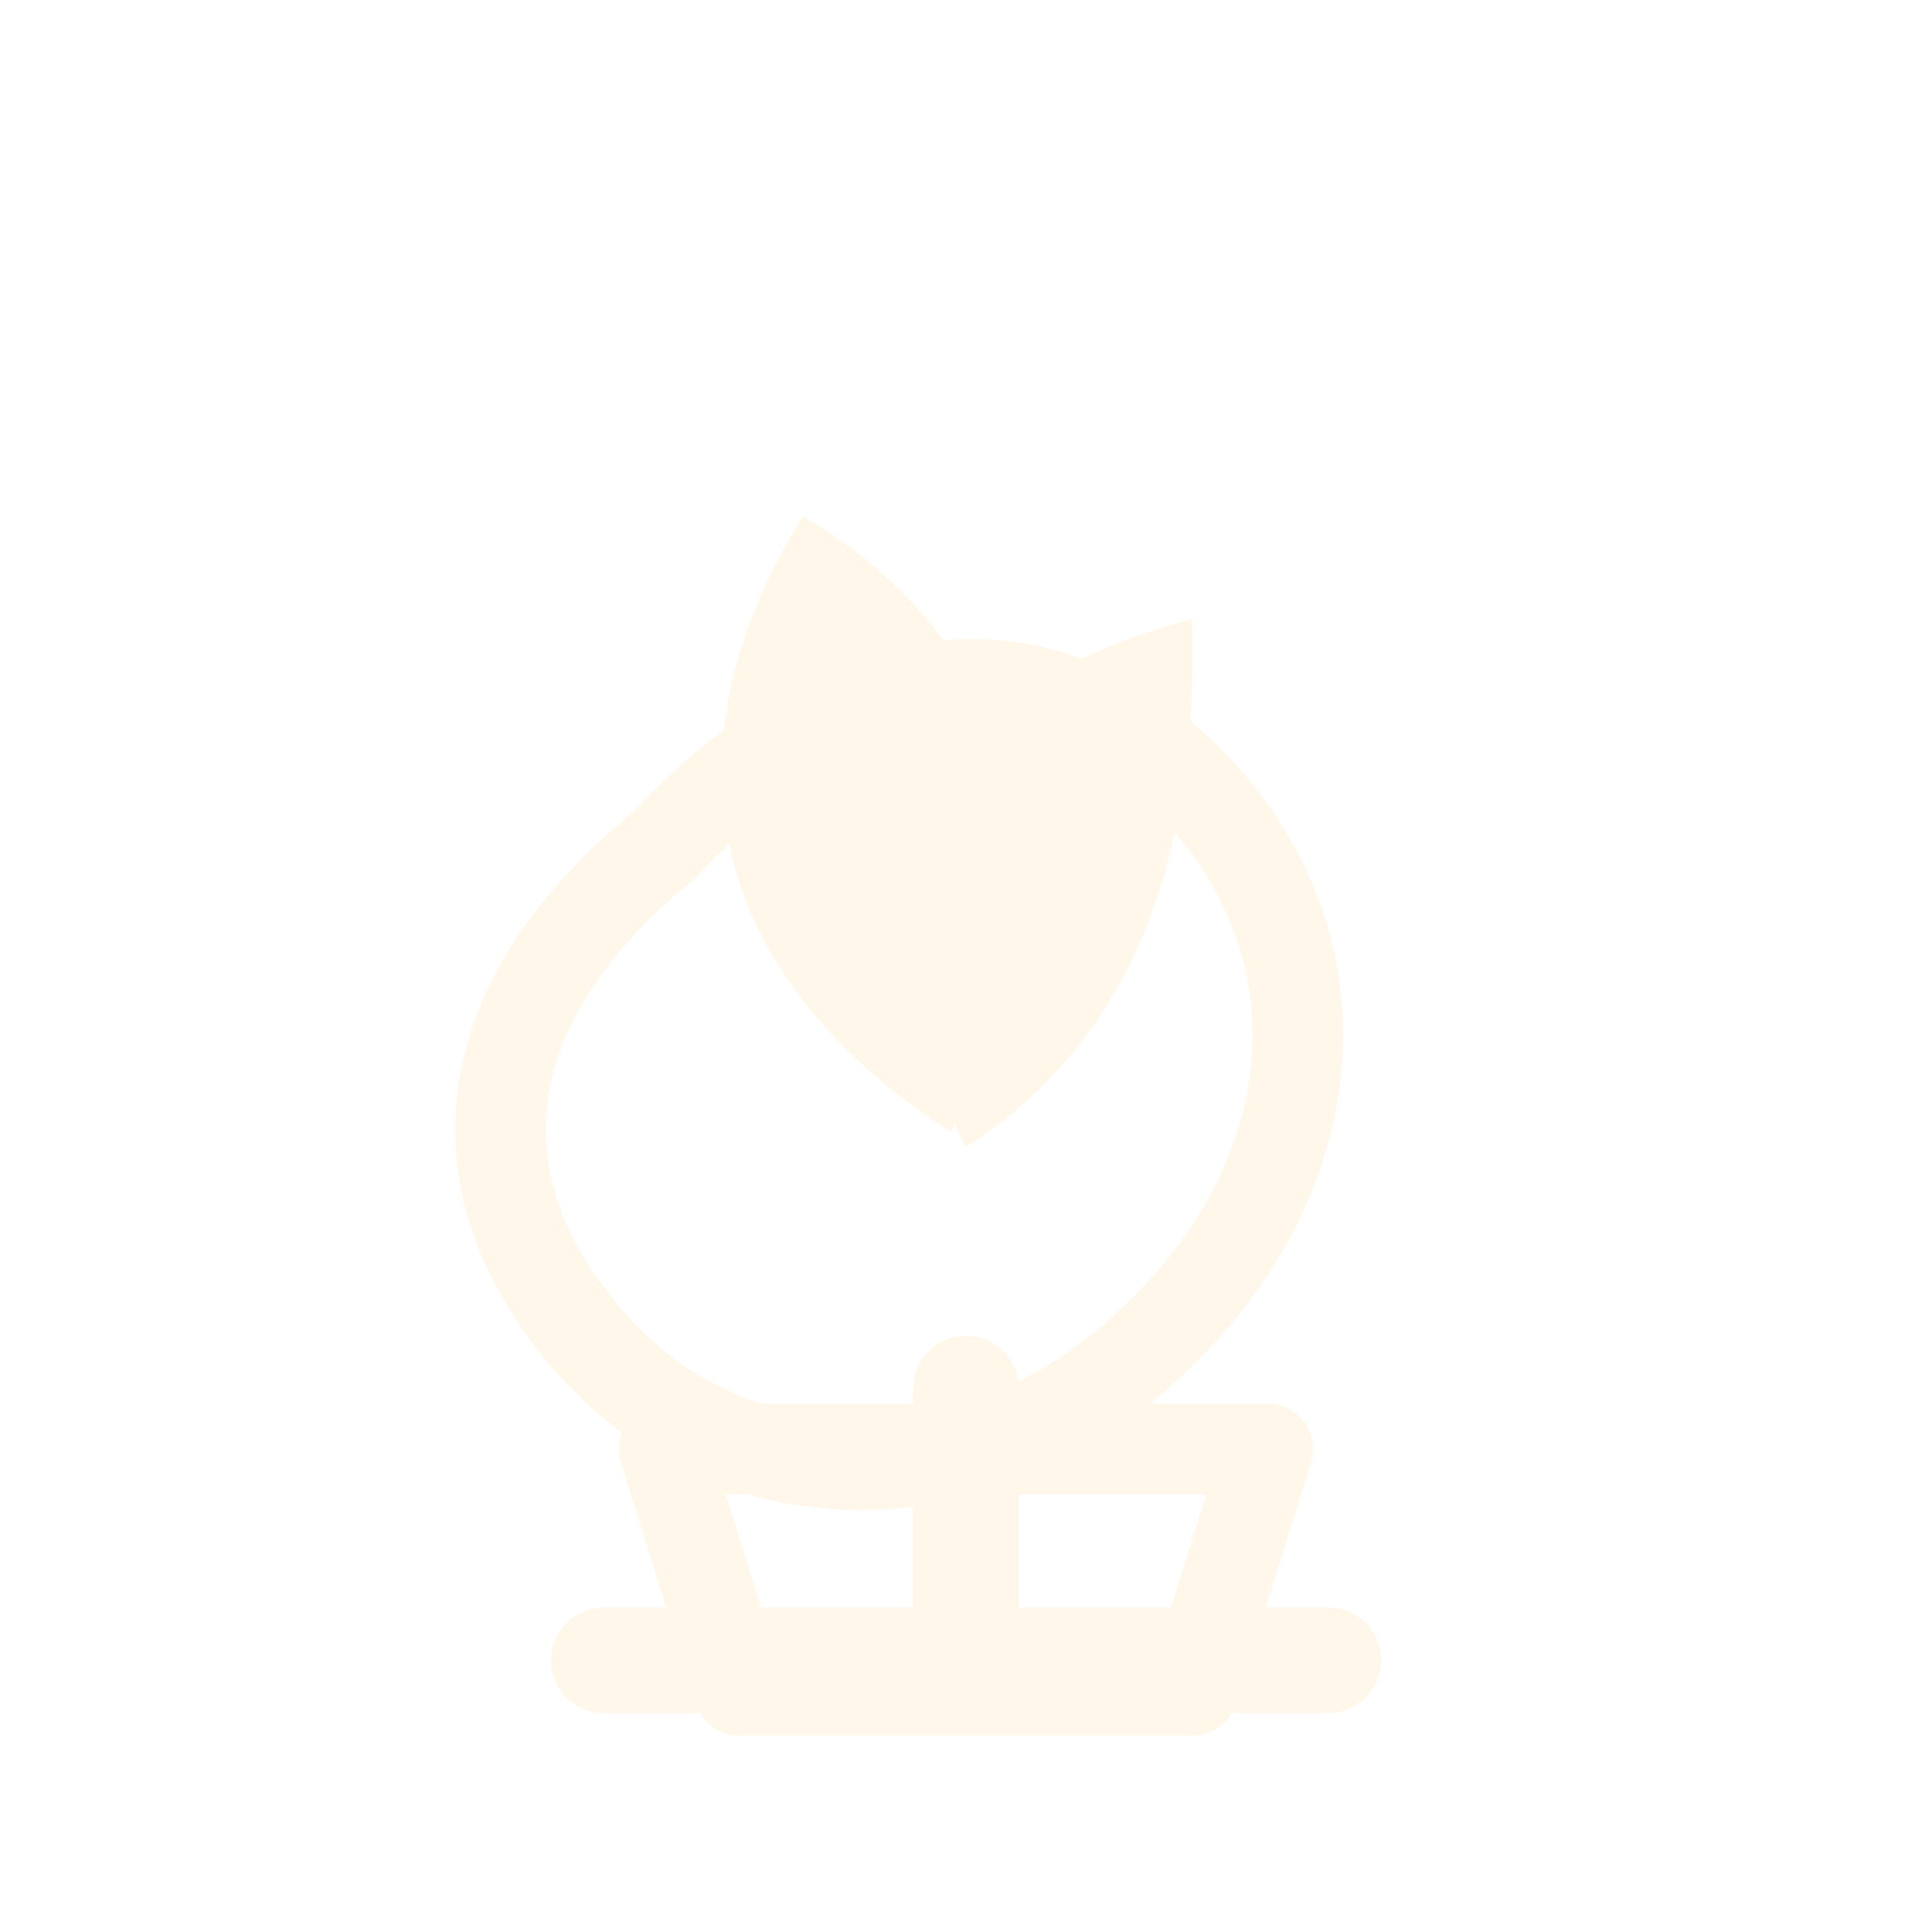
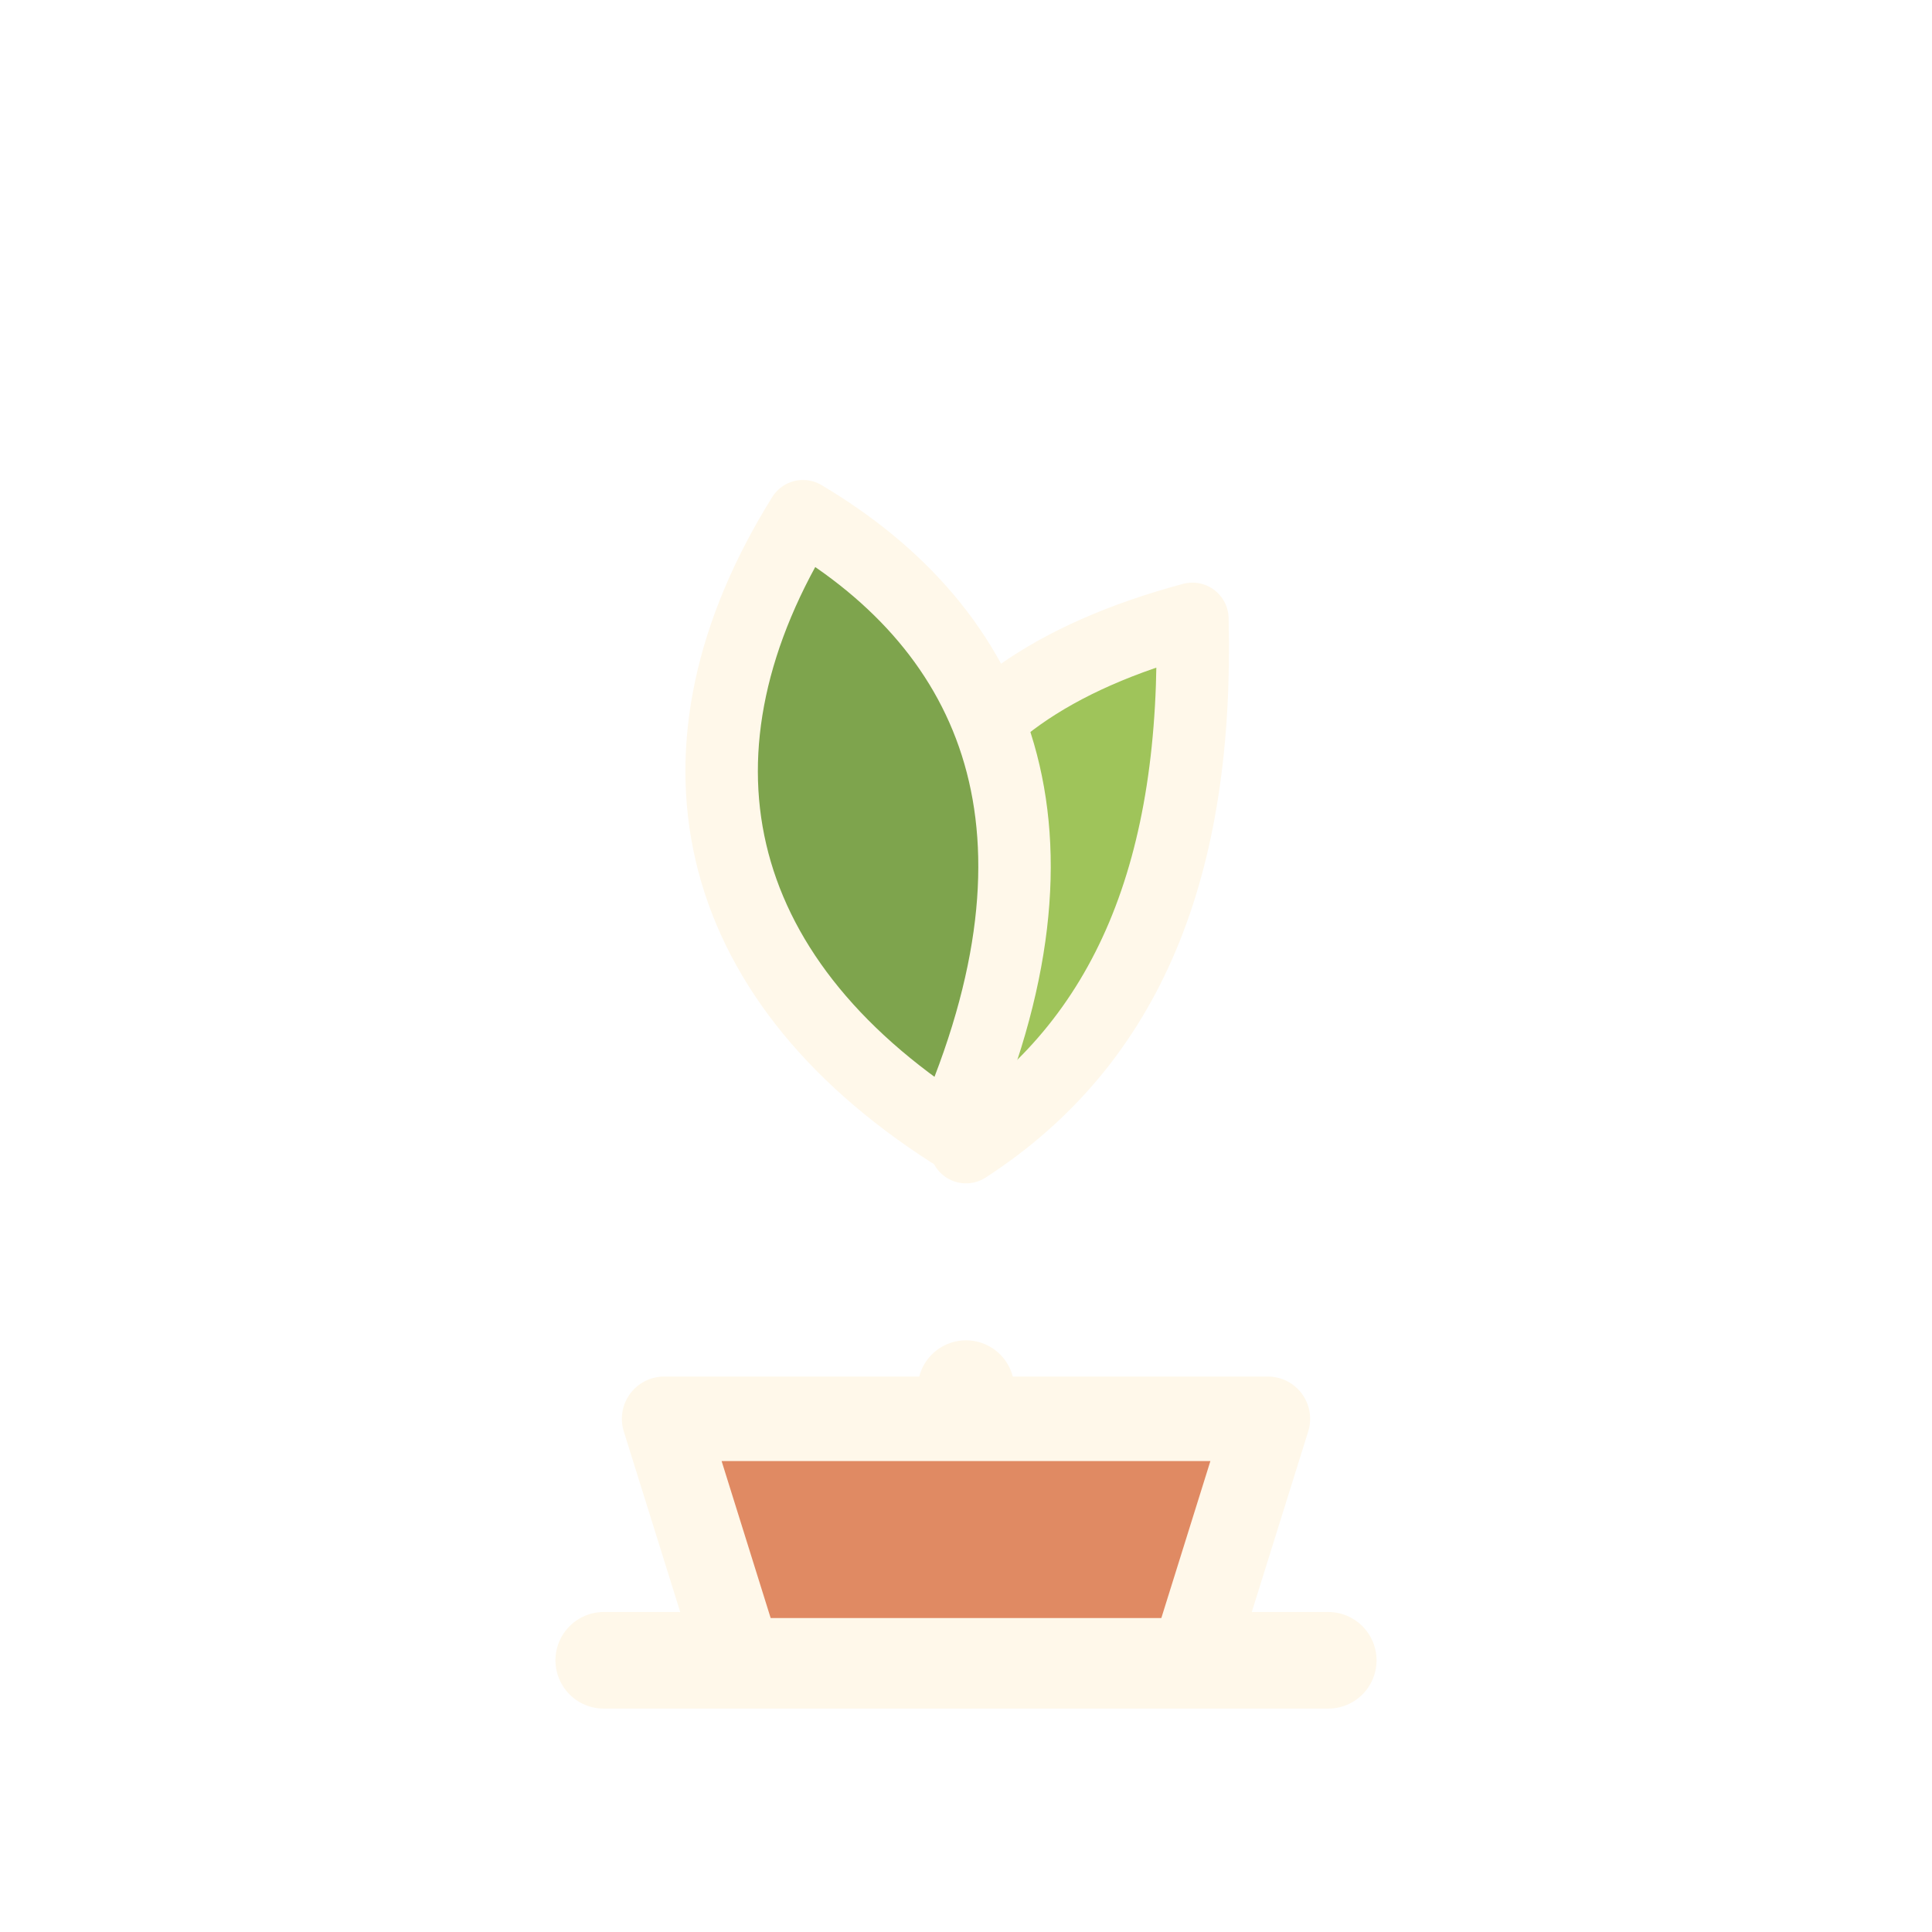
<svg xmlns="http://www.w3.org/2000/svg" viewBox="0 0 64 64" fill="none">
-   <path d="M22 28c6-6.5 12.8-7 17.7-1.8 5 5.4 4.2 13-1.7 18.4-5.9 5.5-14.4 5.2-19-.8-3.7-4.7-3.5-10.5 3-15.8Z" stroke="#fff8ea" stroke-width="3" fill="none" />
-   <path d="M32 46V55" stroke="#fff8ea" stroke-width="3.5" stroke-linecap="round" />
-   <path d="M20 55h24" stroke="#fff8ea" stroke-width="3.5" stroke-linecap="round" />
-   <path d="M22 48h20l-2.5 8h-15Z" stroke="#fff8ea" stroke-width="3" fill="none" stroke-linejoin="round" />
-   <path d="M32 38c-4.5-9-1.8-15 7.5-17.5.2 8.2-2.1 14-7.5 17.5ZM31.5 37.5c-8.1-5.2-9.7-12.7-4.9-20.4 6.4 3.8 9.3 10.4 4.9 20.4Z" fill="#fff8ea" />
+   <path d="M32 46V55" stroke="#fff8ea" stroke-width="3.2" stroke-linecap="round" />
+   <path d="M20 55h24" stroke="#fff8ea" stroke-width="3.2" stroke-linecap="round" />
+   <path d="M22 47h20l-2.5 8h-15Z" fill="#e08a63" stroke="#fff8ea" stroke-width="2.8" stroke-linejoin="round" />
+   <path d="M32 38c-4.5-9-1.8-15 7.5-17.5.2 8.2-2.1 14-7.5 17.5Z" fill="#9fc45a" stroke="#fff8ea" stroke-width="2.4" stroke-linejoin="round" />
+   <path d="M31.5 37.5c-8.1-5.2-9.7-12.7-4.9-20.4 6.4 3.8 9.3 10.4 4.9 20.4Z" fill="#7ea44d" stroke="#fff8ea" stroke-width="2.4" stroke-linejoin="round" />
</svg>
